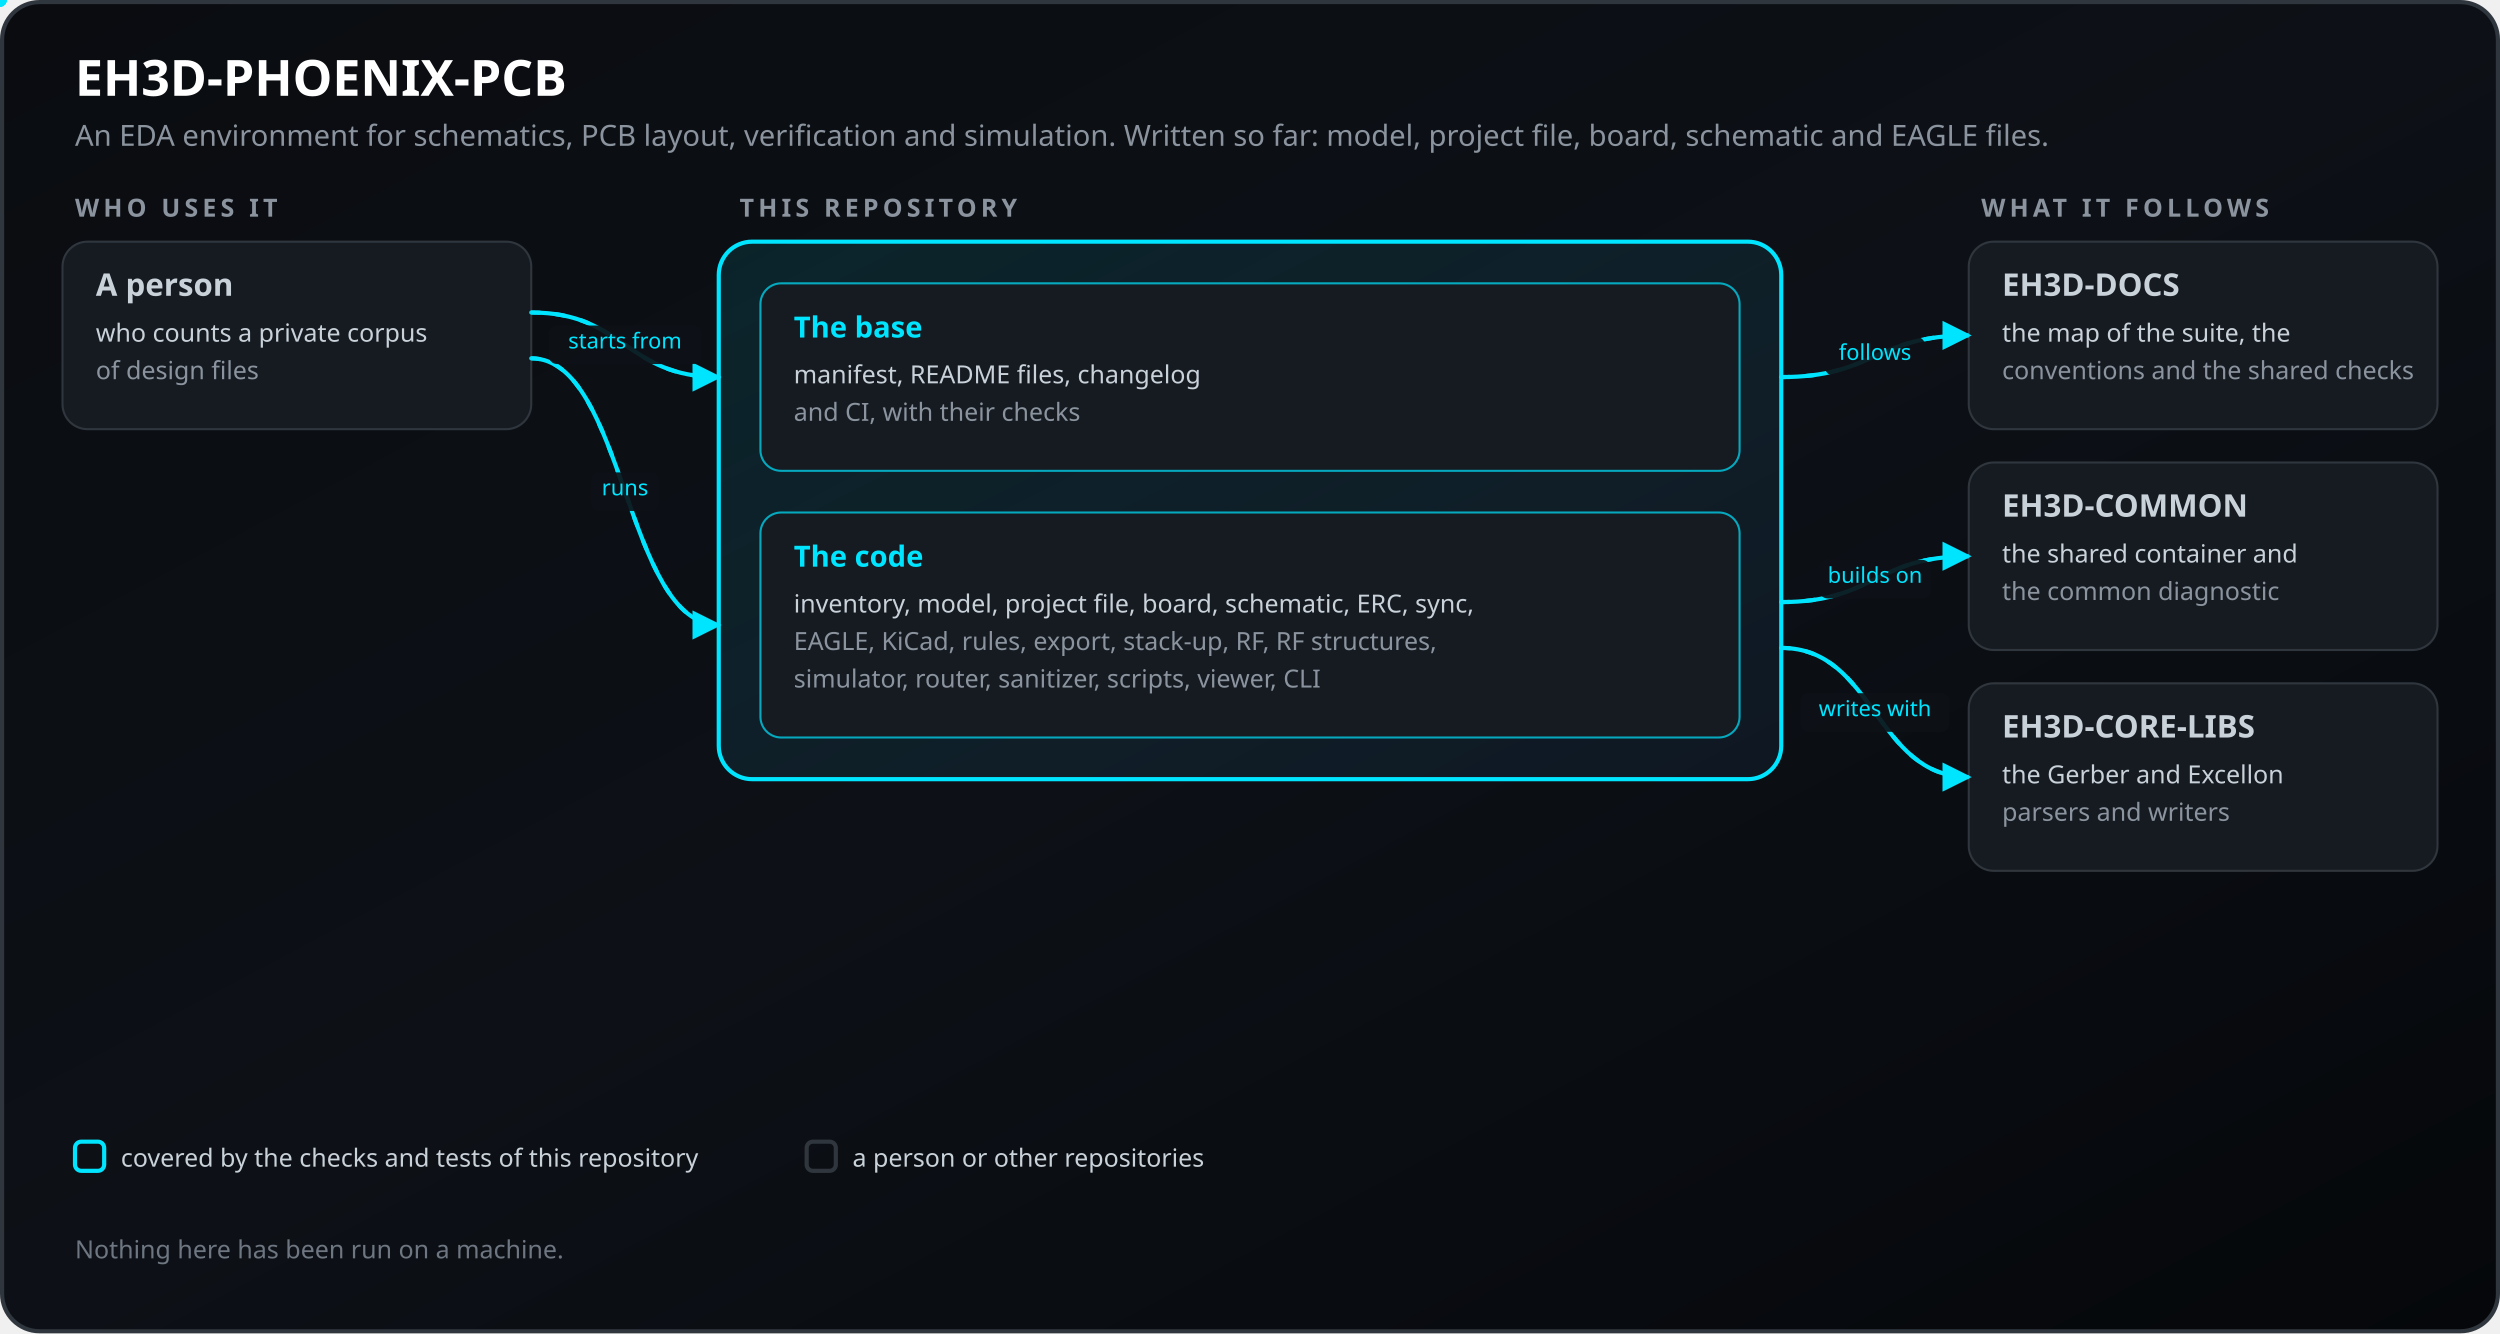
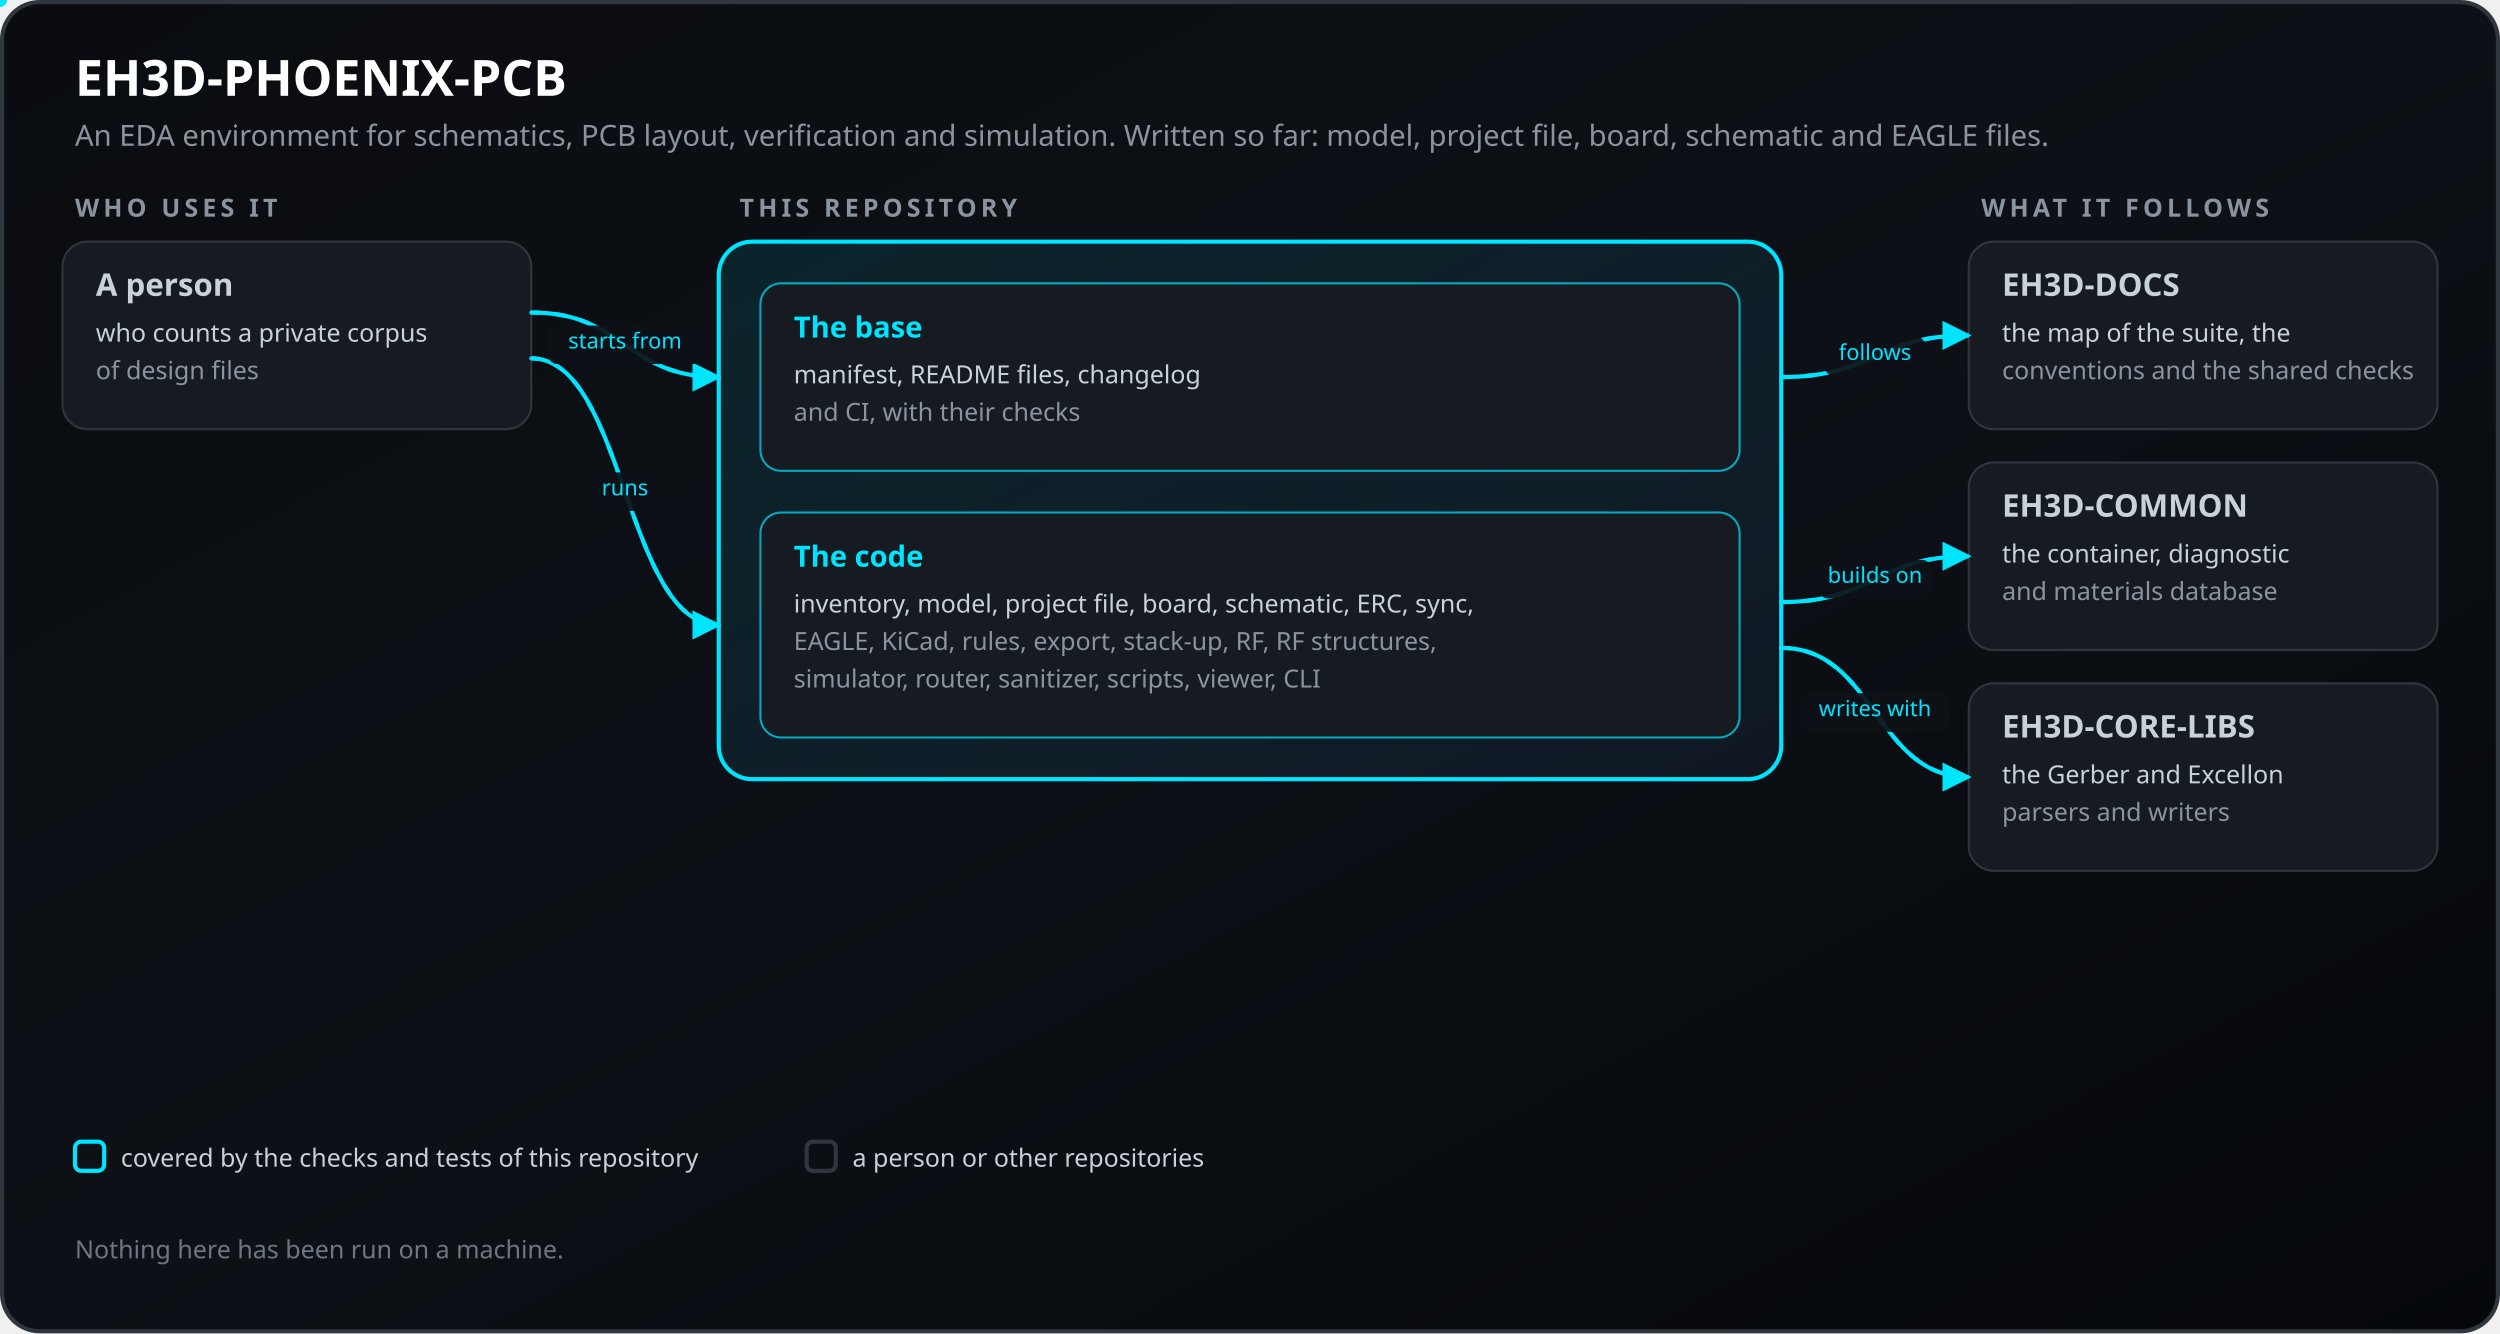
<svg xmlns="http://www.w3.org/2000/svg" viewBox="0 0 1200 640" width="1200" height="640" role="img" aria-labelledby="t d" font-family="'Segoe UI','Noto Sans','Noto Sans CJK SC','Microsoft YaHei','Yu Gothic','Helvetica Neue',Helvetica,Arial,sans-serif">
  <defs>
    <linearGradient id="bg" x1="0" y1="0" x2="1" y2="1">
      <stop offset="0" stop-color="#0A0C10" />
      <stop offset="0.5" stop-color="#0D1117" />
      <stop offset="1" stop-color="#05070A" />
    </linearGradient>
    <linearGradient id="card" x1="0" y1="0" x2="1" y2="1">
      <stop offset="0" stop-color="#121821" />
      <stop offset="1" stop-color="#0B0F15" />
    </linearGradient>
    <linearGradient id="line" x1="0" y1="0" x2="1" y2="0">
      <stop offset="0" stop-color="#00E5FF" />
      <stop offset="1" stop-color="#FF0055" />
    </linearGradient>
    <filter id="glow" x="-50%" y="-50%" width="200%" height="200%">
      <feGaussianBlur stdDeviation="3" result="b" />
      <feMerge>
        <feMergeNode in="b" />
        <feMergeNode in="SourceGraphic" />
      </feMerge>
    </filter>
    <linearGradient id="svc" x1="0" y1="0" x2="1" y2="1">
      <stop offset="0" stop-color="#00E5FF" stop-opacity="0.10" />
      <stop offset="1" stop-color="#4DA3FF" stop-opacity="0.06" />
    </linearGradient>
    <marker id="m00E5FF" viewBox="0 0 10 10" refX="9" refY="5" markerWidth="7" markerHeight="7" orient="auto-start-reverse">
      <path d="M0 0L10 5L0 10z" fill="#00E5FF" />
    </marker>
    <marker id="m30363D" viewBox="0 0 10 10" refX="9" refY="5" markerWidth="7" markerHeight="7" orient="auto-start-reverse">
      <path d="M0 0L10 5L0 10z" fill="#8B949E" />
    </marker>
  </defs>
  <rect x="1" y="1" width="1198" height="638" rx="18" fill="url(#bg)" stroke="#30363D" stroke-width="2" />
  <text x="36" y="46" font-family="'Segoe UI','Noto Sans','Noto Sans CJK SC','Microsoft YaHei','Yu Gothic','Helvetica Neue',Helvetica,Arial,sans-serif" font-size="24" font-weight="700" fill="#FFFFFF" text-anchor="start">EH3D-PHOENIX-PCB</text>
  <text x="36" y="70" font-family="'Segoe UI','Noto Sans','Noto Sans CJK SC','Microsoft YaHei','Yu Gothic','Helvetica Neue',Helvetica,Arial,sans-serif" font-size="14" font-weight="400" fill="#8B949E" text-anchor="start">An EDA environment for schematics, PCB layout, verification and simulation. Written so far: model, project file, board, schematic and EAGLE files.</text>
  <text x="36" y="104" font-family="'Segoe UI','Noto Sans','Noto Sans CJK SC','Microsoft YaHei','Yu Gothic','Helvetica Neue',Helvetica,Arial,sans-serif" font-size="12" font-weight="700" fill="#8B949E" text-anchor="start" letter-spacing="2">WHO USES IT</text>
  <text x="355" y="104" font-family="'Segoe UI','Noto Sans','Noto Sans CJK SC','Microsoft YaHei','Yu Gothic','Helvetica Neue',Helvetica,Arial,sans-serif" font-size="12" font-weight="700" fill="#8B949E" text-anchor="start" letter-spacing="2">THIS REPOSITORY</text>
  <text x="951" y="104" font-family="'Segoe UI','Noto Sans','Noto Sans CJK SC','Microsoft YaHei','Yu Gothic','Helvetica Neue',Helvetica,Arial,sans-serif" font-size="12" font-weight="700" fill="#8B949E" text-anchor="start" letter-spacing="2">WHAT IT FOLLOWS</text>
  <rect x="345" y="116" width="510" height="258" rx="16" fill="url(#svc)" stroke="#00E5FF" stroke-width="2">
    <animate attributeName="stroke-opacity" values="0.55;1;0.55" dur="4s" repeatCount="indefinite" />
  </rect>
  <rect x="30" y="116" width="225" height="90" rx="12" fill="#161B22" stroke="#30363D" stroke-width="1" />
  <text x="46" y="142" font-family="'Segoe UI','Noto Sans','Noto Sans CJK SC','Microsoft YaHei','Yu Gothic','Helvetica Neue',Helvetica,Arial,sans-serif" font-size="15" font-weight="700" fill="#C9D1D9" text-anchor="start">A person</text>
  <text x="46" y="164" font-family="'Segoe UI','Noto Sans','Noto Sans CJK SC','Microsoft YaHei','Yu Gothic','Helvetica Neue',Helvetica,Arial,sans-serif" font-size="12" font-weight="400" fill="#C9D1D9" text-anchor="start">who counts a private corpus</text>
  <text x="46" y="182" font-family="'Segoe UI','Noto Sans','Noto Sans CJK SC','Microsoft YaHei','Yu Gothic','Helvetica Neue',Helvetica,Arial,sans-serif" font-size="12" font-weight="400" fill="#8B949E" text-anchor="start">of design files</text>
  <rect x="365" y="136" width="470" height="90" rx="10" fill="#161B22" stroke="#00E5FF" stroke-width="1" stroke-opacity="0.7">
    <animate attributeName="stroke-opacity" values="0.45;1;0.45;0.45" keyTimes="0;0.08;0.2;1" dur="6s" begin="0s" repeatCount="indefinite" />
    <animate attributeName="stroke-width" values="1;2.4;1;1" keyTimes="0;0.08;0.2;1" dur="6s" begin="0s" repeatCount="indefinite" />
  </rect>
  <text x="381" y="162" font-family="'Segoe UI','Noto Sans','Noto Sans CJK SC','Microsoft YaHei','Yu Gothic','Helvetica Neue',Helvetica,Arial,sans-serif" font-size="14" font-weight="700" fill="#00E5FF" text-anchor="start">The base</text>
  <text x="381" y="184" font-family="'Segoe UI','Noto Sans','Noto Sans CJK SC','Microsoft YaHei','Yu Gothic','Helvetica Neue',Helvetica,Arial,sans-serif" font-size="12" font-weight="400" fill="#C9D1D9" text-anchor="start">manifest, README files, changelog</text>
  <text x="381" y="202" font-family="'Segoe UI','Noto Sans','Noto Sans CJK SC','Microsoft YaHei','Yu Gothic','Helvetica Neue',Helvetica,Arial,sans-serif" font-size="12" font-weight="400" fill="#8B949E" text-anchor="start">and CI, with their checks</text>
  <rect x="365" y="246" width="470" height="108" rx="10" fill="#161B22" stroke="#00E5FF" stroke-width="1" stroke-opacity="0.7">
    <animate attributeName="stroke-opacity" values="0.45;1;0.45;0.45" keyTimes="0;0.08;0.2;1" dur="6s" begin="1s" repeatCount="indefinite" />
    <animate attributeName="stroke-width" values="1;2.4;1;1" keyTimes="0;0.08;0.2;1" dur="6s" begin="1s" repeatCount="indefinite" />
  </rect>
  <text x="381" y="272" font-family="'Segoe UI','Noto Sans','Noto Sans CJK SC','Microsoft YaHei','Yu Gothic','Helvetica Neue',Helvetica,Arial,sans-serif" font-size="14" font-weight="700" fill="#00E5FF" text-anchor="start">The code</text>
  <text x="381" y="294" font-family="'Segoe UI','Noto Sans','Noto Sans CJK SC','Microsoft YaHei','Yu Gothic','Helvetica Neue',Helvetica,Arial,sans-serif" font-size="12" font-weight="400" fill="#C9D1D9" text-anchor="start">inventory, model, project file, board, schematic, ERC, sync,</text>
  <text x="381" y="312" font-family="'Segoe UI','Noto Sans','Noto Sans CJK SC','Microsoft YaHei','Yu Gothic','Helvetica Neue',Helvetica,Arial,sans-serif" font-size="12" font-weight="400" fill="#8B949E" text-anchor="start">EAGLE, KiCad, rules, export, stack-up, RF, RF structures,</text>
  <text x="381" y="330" font-family="'Segoe UI','Noto Sans','Noto Sans CJK SC','Microsoft YaHei','Yu Gothic','Helvetica Neue',Helvetica,Arial,sans-serif" font-size="12" font-weight="400" fill="#8B949E" text-anchor="start">simulator, router, sanitizer, scripts, viewer, CLI</text>
  <rect x="945" y="116" width="225" height="90" rx="12" fill="#161B22" stroke="#30363D" stroke-width="1" />
  <text x="961" y="142" font-family="'Segoe UI','Noto Sans','Noto Sans CJK SC','Microsoft YaHei','Yu Gothic','Helvetica Neue',Helvetica,Arial,sans-serif" font-size="15" font-weight="700" fill="#C9D1D9" text-anchor="start">EH3D-DOCS</text>
  <text x="961" y="164" font-family="'Segoe UI','Noto Sans','Noto Sans CJK SC','Microsoft YaHei','Yu Gothic','Helvetica Neue',Helvetica,Arial,sans-serif" font-size="12" font-weight="400" fill="#C9D1D9" text-anchor="start">the map of the suite, the</text>
  <text x="961" y="182" font-family="'Segoe UI','Noto Sans','Noto Sans CJK SC','Microsoft YaHei','Yu Gothic','Helvetica Neue',Helvetica,Arial,sans-serif" font-size="12" font-weight="400" fill="#8B949E" text-anchor="start">conventions and the shared checks</text>
  <rect x="945" y="222" width="225" height="90" rx="12" fill="#161B22" stroke="#30363D" stroke-width="1" />
  <text x="961" y="248" font-family="'Segoe UI','Noto Sans','Noto Sans CJK SC','Microsoft YaHei','Yu Gothic','Helvetica Neue',Helvetica,Arial,sans-serif" font-size="15" font-weight="700" fill="#C9D1D9" text-anchor="start">EH3D-COMMON</text>
-   <text x="961" y="270" font-family="'Segoe UI','Noto Sans','Noto Sans CJK SC','Microsoft YaHei','Yu Gothic','Helvetica Neue',Helvetica,Arial,sans-serif" font-size="12" font-weight="400" fill="#C9D1D9" text-anchor="start">the shared container and</text>
-   <text x="961" y="288" font-family="'Segoe UI','Noto Sans','Noto Sans CJK SC','Microsoft YaHei','Yu Gothic','Helvetica Neue',Helvetica,Arial,sans-serif" font-size="12" font-weight="400" fill="#8B949E" text-anchor="start">the common diagnostic</text>
+   <text x="961" y="270" font-family="'Segoe UI','Noto Sans','Noto Sans CJK SC','Microsoft YaHei','Yu Gothic','Helvetica Neue',Helvetica,Arial,sans-serif" font-size="12" font-weight="400" fill="#C9D1D9" text-anchor="start">the container, diagnostic</text>
+   <text x="961" y="288" font-family="'Segoe UI','Noto Sans','Noto Sans CJK SC','Microsoft YaHei','Yu Gothic','Helvetica Neue',Helvetica,Arial,sans-serif" font-size="12" font-weight="400" fill="#8B949E" text-anchor="start">and materials database</text>
  <rect x="945" y="328" width="225" height="90" rx="12" fill="#161B22" stroke="#30363D" stroke-width="1" />
  <text x="961" y="354" font-family="'Segoe UI','Noto Sans','Noto Sans CJK SC','Microsoft YaHei','Yu Gothic','Helvetica Neue',Helvetica,Arial,sans-serif" font-size="15" font-weight="700" fill="#C9D1D9" text-anchor="start">EH3D-CORE-LIBS</text>
  <text x="961" y="376" font-family="'Segoe UI','Noto Sans','Noto Sans CJK SC','Microsoft YaHei','Yu Gothic','Helvetica Neue',Helvetica,Arial,sans-serif" font-size="12" font-weight="400" fill="#C9D1D9" text-anchor="start">the Gerber and Excellon</text>
  <text x="961" y="394" font-family="'Segoe UI','Noto Sans','Noto Sans CJK SC','Microsoft YaHei','Yu Gothic','Helvetica Neue',Helvetica,Arial,sans-serif" font-size="12" font-weight="400" fill="#8B949E" text-anchor="start">parsers and writers</text>
  <path id="p0" d="M255 150 C300 150 300 181 345 181" stroke="#00E5FF" stroke-width="2" fill="none" marker-end="url(#m00E5FF)" />
  <path d="M255 150 C300 150 300 181 345 181" stroke="#00E5FF" stroke-width="2" fill="none" stroke-linecap="round" stroke-dasharray="4 8" opacity="0.95">
    <animate attributeName="stroke-dashoffset" from="0" to="-24" dur="1.2s" repeatCount="indefinite" />
  </path>
  <circle r="3.2" fill="#00E5FF">
    <animateMotion dur="1.8s" begin="0.00s" repeatCount="indefinite">
      <mpath href="#p0" />
    </animateMotion>
    <animate attributeName="opacity" values="0;1;1;0" keyTimes="0;0.15;0.85;1" dur="1.8s" begin="0.00s" repeatCount="indefinite" />
  </circle>
  <path id="p1" d="M855 181 C900 181 900 161 945 161" stroke="#00E5FF" stroke-width="2" fill="none" marker-end="url(#m00E5FF)" />
  <path d="M855 181 C900 181 900 161 945 161" stroke="#00E5FF" stroke-width="2" fill="none" stroke-linecap="round" stroke-dasharray="4 8" opacity="0.95">
    <animate attributeName="stroke-dashoffset" from="0" to="-24" dur="1.2s" repeatCount="indefinite" />
  </path>
  <circle r="3.2" fill="#00E5FF">
    <animateMotion dur="1.8s" begin="0.35s" repeatCount="indefinite">
      <mpath href="#p1" />
    </animateMotion>
    <animate attributeName="opacity" values="0;1;1;0" keyTimes="0;0.15;0.85;1" dur="1.8s" begin="0.35s" repeatCount="indefinite" />
  </circle>
  <path id="p2" d="M255 172 C300 172 300 300 345 300" stroke="#00E5FF" stroke-width="2" fill="none" marker-end="url(#m00E5FF)" />
  <path d="M255 172 C300 172 300 300 345 300" stroke="#00E5FF" stroke-width="2" fill="none" stroke-linecap="round" stroke-dasharray="4 8" opacity="0.95">
    <animate attributeName="stroke-dashoffset" from="0" to="-24" dur="1.2s" repeatCount="indefinite" />
  </path>
  <circle r="3.2" fill="#00E5FF">
    <animateMotion dur="1.8s" begin="0.70s" repeatCount="indefinite">
      <mpath href="#p2" />
    </animateMotion>
    <animate attributeName="opacity" values="0;1;1;0" keyTimes="0;0.15;0.85;1" dur="1.8s" begin="0.70s" repeatCount="indefinite" />
  </circle>
  <path id="p3" d="M855 289 C900 289 900 267 945 267" stroke="#00E5FF" stroke-width="2" fill="none" marker-end="url(#m00E5FF)" />
  <path d="M855 289 C900 289 900 267 945 267" stroke="#00E5FF" stroke-width="2" fill="none" stroke-linecap="round" stroke-dasharray="4 8" opacity="0.95">
    <animate attributeName="stroke-dashoffset" from="0" to="-24" dur="1.2s" repeatCount="indefinite" />
  </path>
  <circle r="3.2" fill="#00E5FF">
    <animateMotion dur="1.8s" begin="1.05s" repeatCount="indefinite">
      <mpath href="#p3" />
    </animateMotion>
    <animate attributeName="opacity" values="0;1;1;0" keyTimes="0;0.15;0.85;1" dur="1.8s" begin="1.05s" repeatCount="indefinite" />
  </circle>
  <path id="p4" d="M855 311 C900 311 900 373 945 373" stroke="#00E5FF" stroke-width="2" fill="none" marker-end="url(#m00E5FF)" />
  <path d="M855 311 C900 311 900 373 945 373" stroke="#00E5FF" stroke-width="2" fill="none" stroke-linecap="round" stroke-dasharray="4 8" opacity="0.95">
    <animate attributeName="stroke-dashoffset" from="0" to="-24" dur="1.2s" repeatCount="indefinite" />
  </path>
  <circle r="3.2" fill="#00E5FF">
    <animateMotion dur="1.8s" begin="1.40s" repeatCount="indefinite">
      <mpath href="#p4" />
    </animateMotion>
    <animate attributeName="opacity" values="0;1;1;0" keyTimes="0;0.15;0.85;1" dur="1.8s" begin="1.40s" repeatCount="indefinite" />
  </circle>
  <rect x="263.395" y="156.25" width="73.21" height="18.5" rx="4" fill="#0D1117" opacity="0.92" />
  <text x="300" y="167.25" font-family="'Segoe UI','Noto Sans','Noto Sans CJK SC','Microsoft YaHei','Yu Gothic','Helvetica Neue',Helvetica,Arial,sans-serif" font-size="10.5" font-weight="400" fill="#00E5FF" text-anchor="middle">starts from</text>
  <rect x="875.995" y="161.75" width="48.01" height="18.5" rx="4" fill="#0D1117" opacity="0.92" />
  <text x="900" y="172.75" font-family="'Segoe UI','Noto Sans','Noto Sans CJK SC','Microsoft YaHei','Yu Gothic','Helvetica Neue',Helvetica,Arial,sans-serif" font-size="10.5" font-weight="400" fill="#00E5FF" text-anchor="middle">follows</text>
  <rect x="283.66" y="226.75" width="32.68" height="18.5" rx="4" fill="#0D1117" opacity="0.92" />
  <text x="300" y="237.75" font-family="'Segoe UI','Noto Sans','Noto Sans CJK SC','Microsoft YaHei','Yu Gothic','Helvetica Neue',Helvetica,Arial,sans-serif" font-size="10.5" font-weight="400" fill="#00E5FF" text-anchor="middle">runs</text>
  <rect x="873.265" y="268.75" width="53.47" height="18.5" rx="4" fill="#0D1117" opacity="0.92" />
  <text x="900" y="279.75" font-family="'Segoe UI','Noto Sans','Noto Sans CJK SC','Microsoft YaHei','Yu Gothic','Helvetica Neue',Helvetica,Arial,sans-serif" font-size="10.5" font-weight="400" fill="#00E5FF" text-anchor="middle">builds on</text>
  <rect x="864.235" y="332.75" width="71.53" height="18.5" rx="4" fill="#0D1117" opacity="0.92" />
  <text x="900" y="343.75" font-family="'Segoe UI','Noto Sans','Noto Sans CJK SC','Microsoft YaHei','Yu Gothic','Helvetica Neue',Helvetica,Arial,sans-serif" font-size="10.5" font-weight="400" fill="#00E5FF" text-anchor="middle">writes with</text>
  <rect x="36" y="548" width="14" height="14" rx="3" fill="none" stroke="#00E5FF" stroke-width="2" />
  <text x="58" y="560" font-family="'Segoe UI','Noto Sans','Noto Sans CJK SC','Microsoft YaHei','Yu Gothic','Helvetica Neue',Helvetica,Arial,sans-serif" font-size="12" font-weight="400" fill="#C9D1D9" text-anchor="start">covered by the checks and tests of this repository</text>
  <rect x="387.2" y="548" width="14" height="14" rx="3" fill="none" stroke="#30363D" stroke-width="2" />
  <text x="409.2" y="560" font-family="'Segoe UI','Noto Sans','Noto Sans CJK SC','Microsoft YaHei','Yu Gothic','Helvetica Neue',Helvetica,Arial,sans-serif" font-size="12" font-weight="400" fill="#C9D1D9" text-anchor="start">a person or other repositories</text>
  <text x="36" y="604" font-family="'Segoe UI','Noto Sans','Noto Sans CJK SC','Microsoft YaHei','Yu Gothic','Helvetica Neue',Helvetica,Arial,sans-serif" font-size="12" font-weight="400" fill="#6E7681" text-anchor="start">Nothing here has been run on a machine.</text>
</svg>
